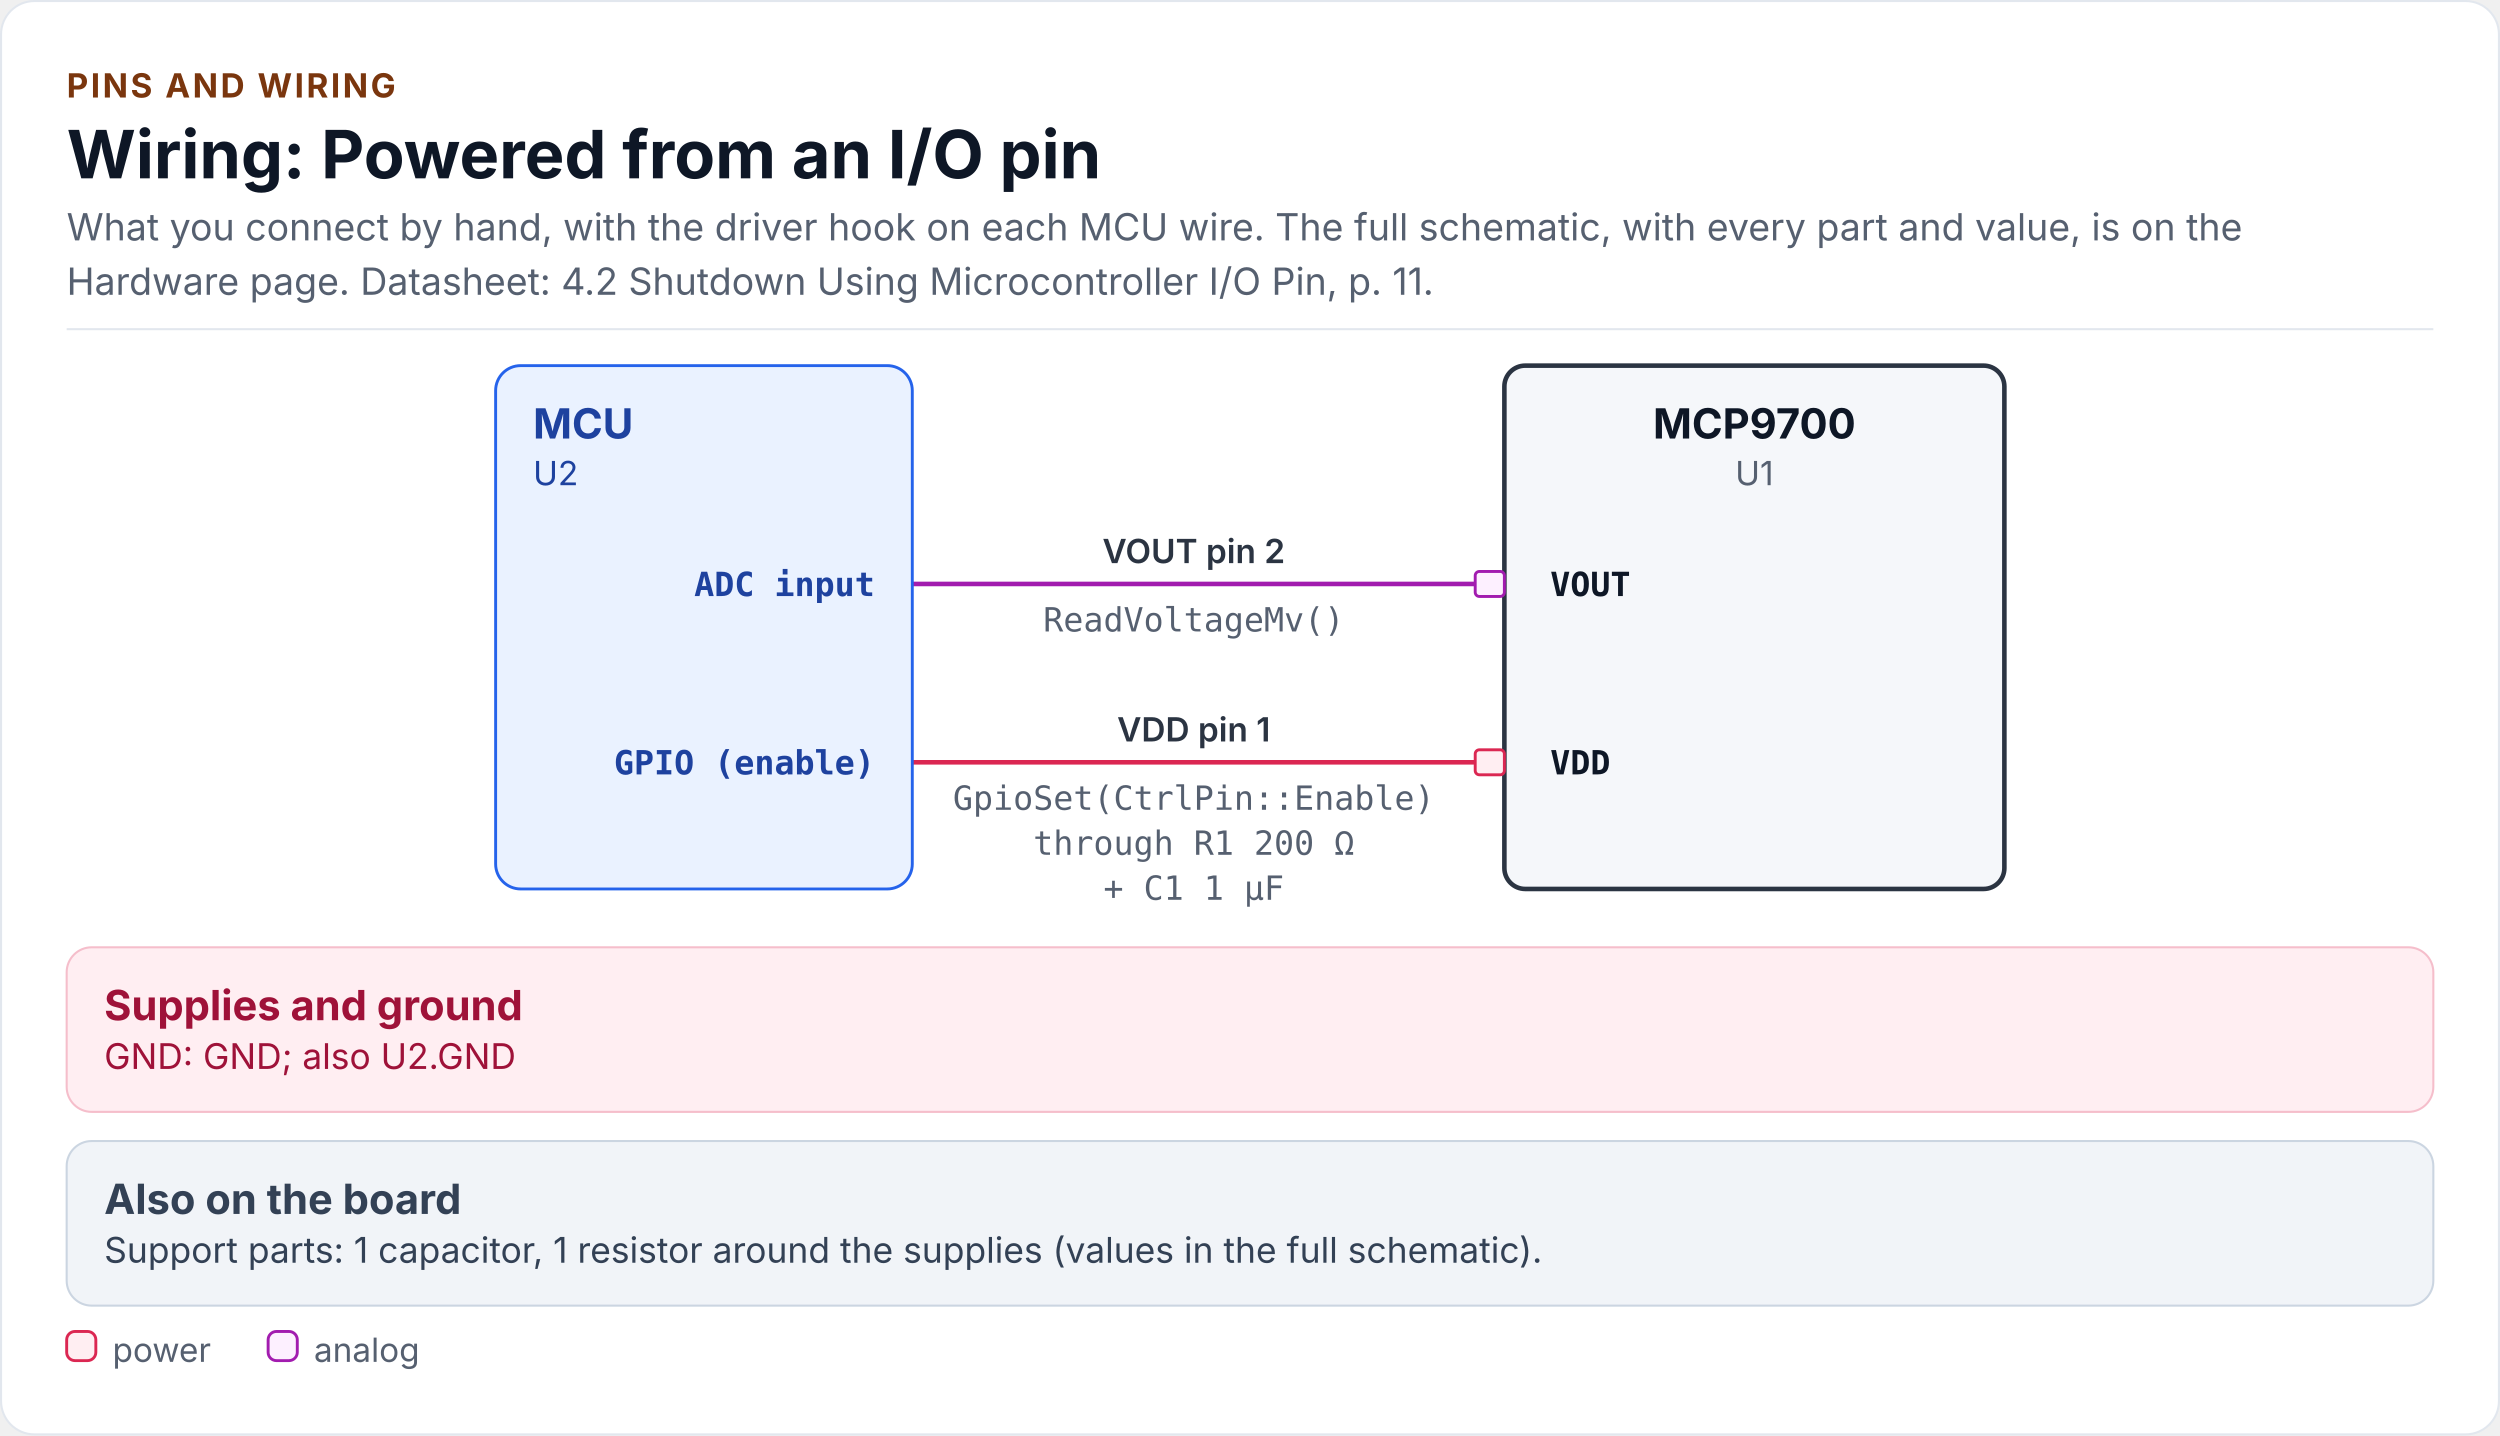
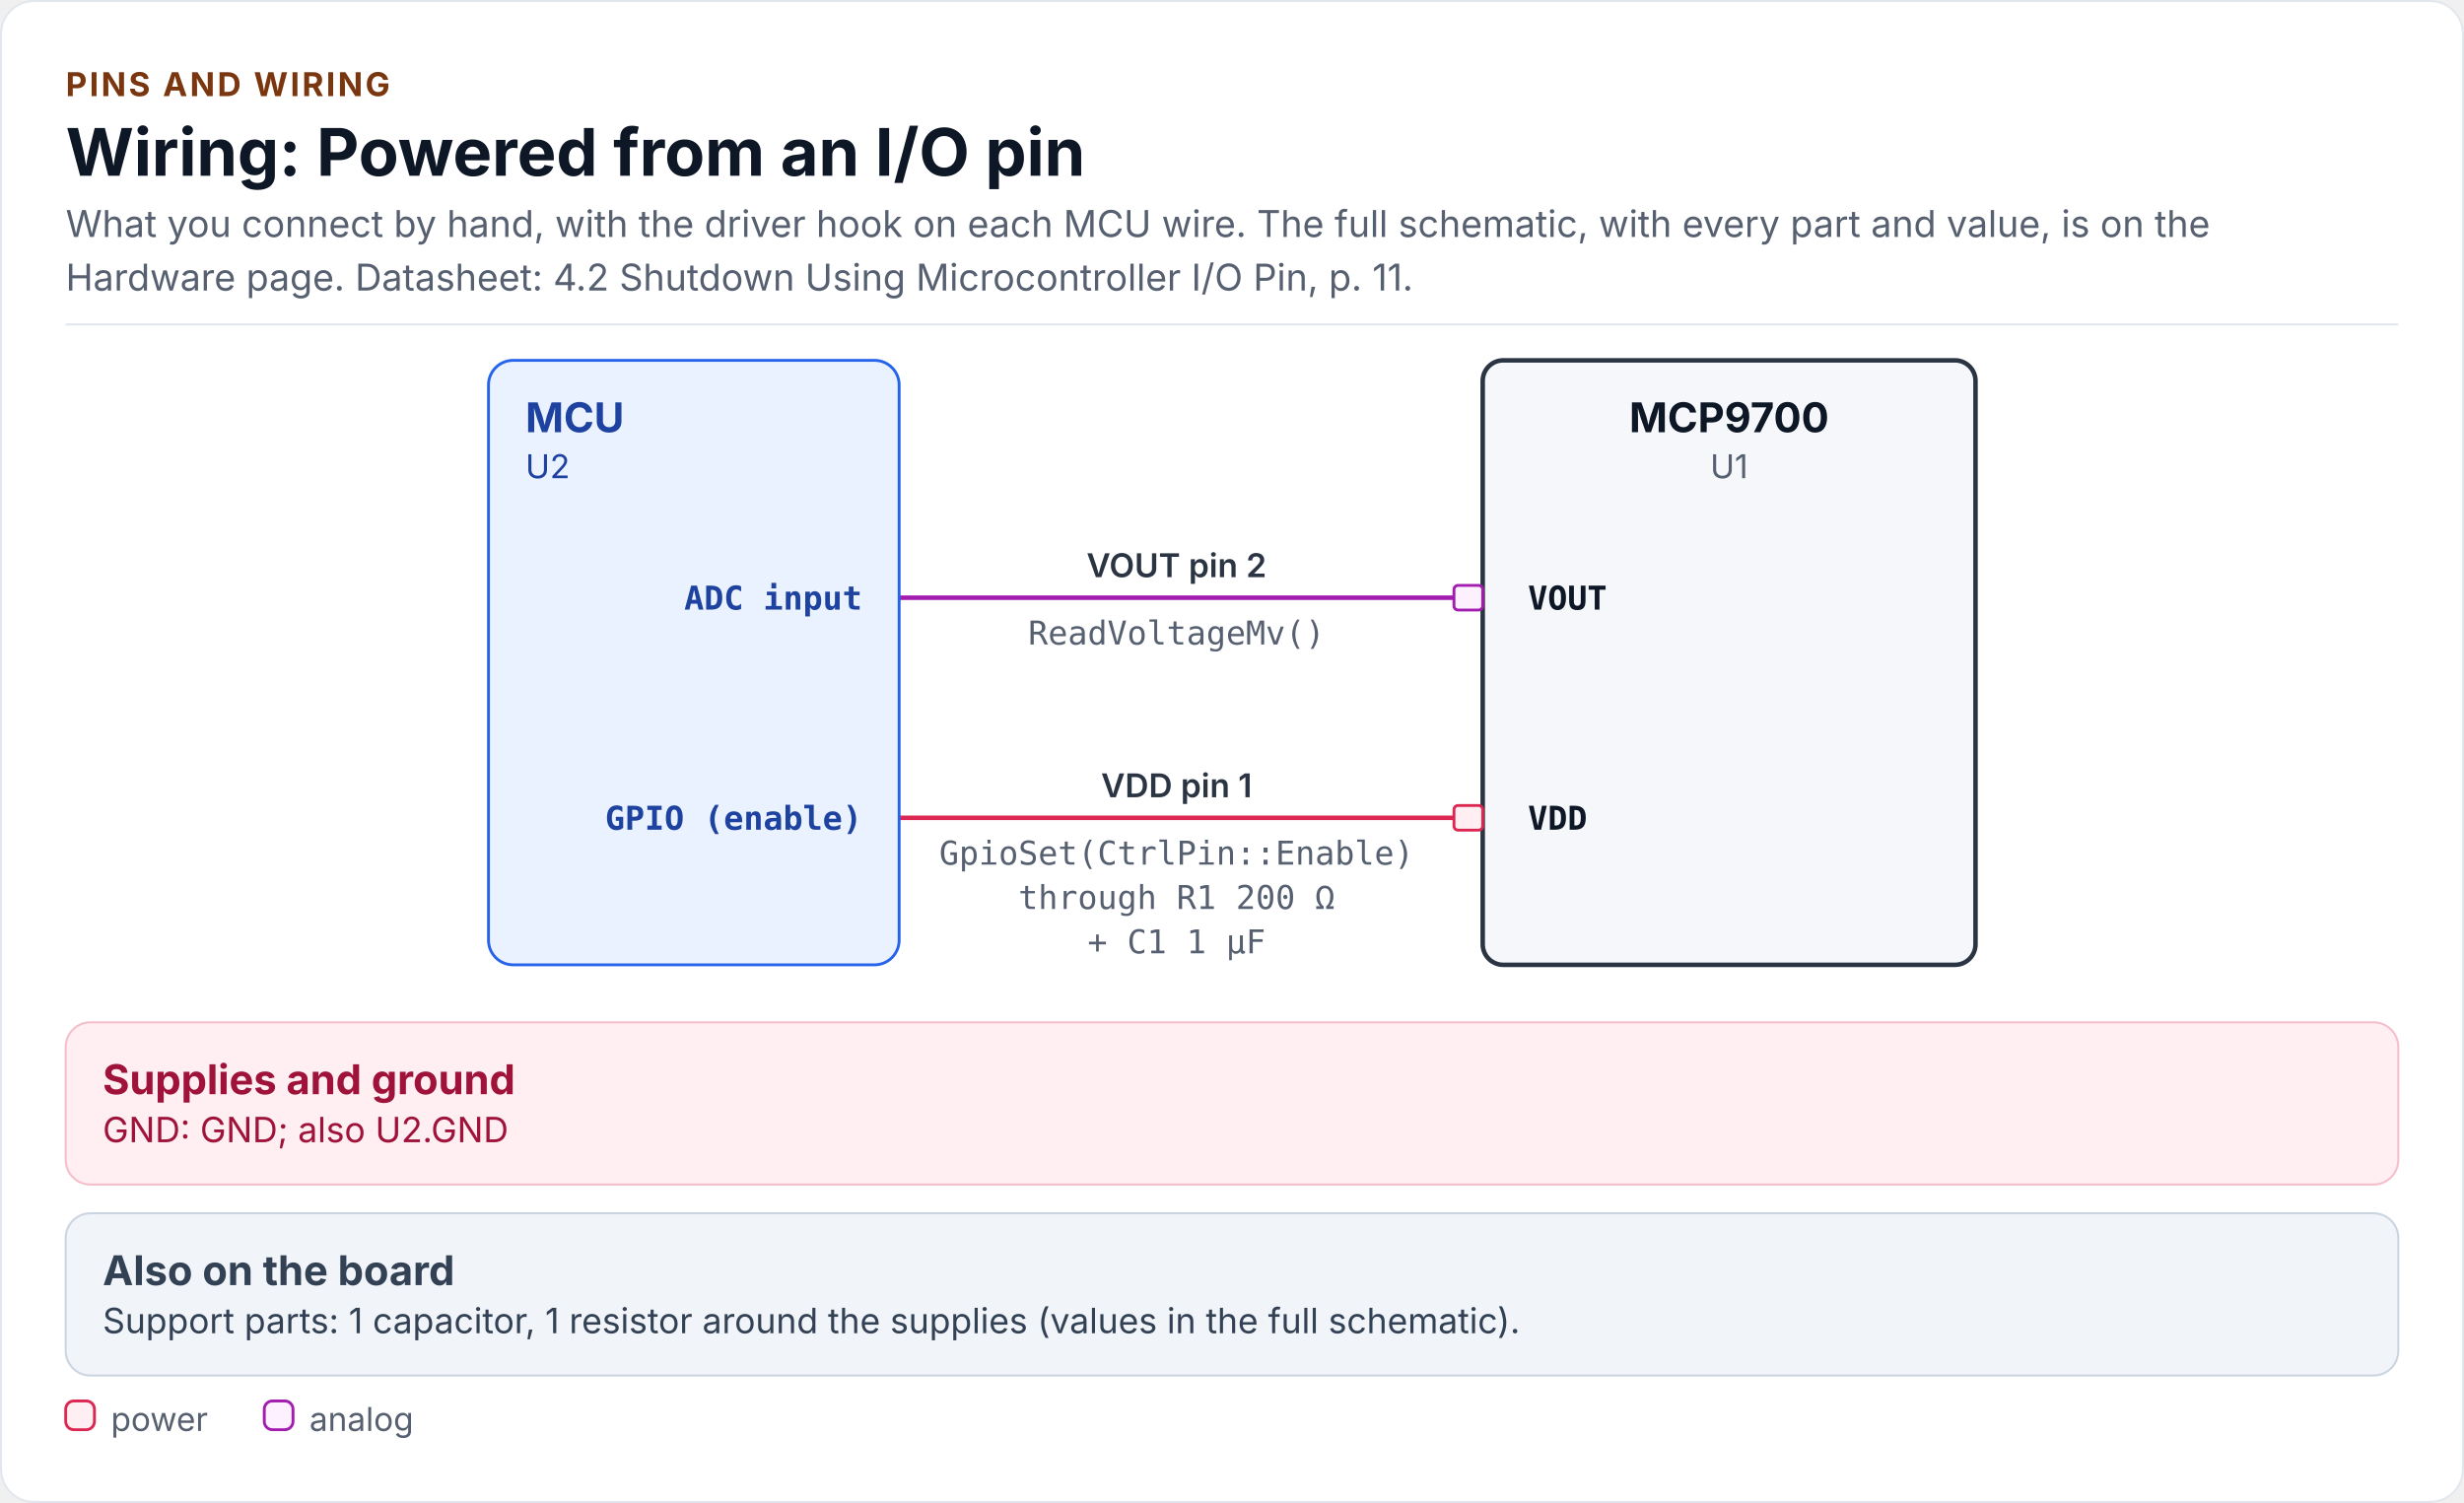
- <svg xmlns="http://www.w3.org/2000/svg" width="1200" height="689" viewBox="0 0 1200 689" role="img" aria-labelledby="chip-wiring-gpio-powered-title chip-wiring-gpio-powered-desc" font-family="Inter, 'Segoe UI', Roboto, 'Helvetica Neue', Arial, sans-serif">
-   <rect x="0.5" y="0.5" width="1199" height="688" rx="16" fill="#FFFFFF" stroke="#E2E7EE" />
+ <svg xmlns="http://www.w3.org/2000/svg" width="1200" height="732" viewBox="0 0 1200 732" role="img" aria-labelledby="chip-wiring-gpio-powered-title chip-wiring-gpio-powered-desc" font-family="Inter, 'Segoe UI', Roboto, 'Helvetica Neue', Arial, sans-serif">
+   <rect x="0.5" y="0.5" width="1199" height="731" rx="16" fill="#FFFFFF" stroke="#E2E7EE" />
  <text x="32" y="46.8" font-size="16" font-weight="700" letter-spacing="1.2" fill="#7A360E">PINS AND WIRING</text>
  <text x="32" y="85.6" font-size="32" font-weight="700" fill="#0E1726">Wiring: Powered from an I/O pin</text>
  <text x="32" y="115.4" font-size="18" fill="#566070">What you connect by hand, with the driver hook on each MCU wire. The full schematic, with every part and value, is on the</text>
  <text x="32" y="141.5" font-size="18" fill="#566070">Hardware page. Datasheet: 4.2 Shutdown Using Microcontroller I/O Pin, p. 11.</text>
  <rect x="32" y="157.5" width="1136" height="1" fill="#E2E7EE" />
-   <path d="M437.9 280.3 L708.1 280.3" fill="none" stroke="#A21CAF" stroke-width="2.2" />
-   <path d="M437.9 365.9 L708.1 365.9" fill="none" stroke="#DB2752" stroke-width="2.2" />
-   <rect x="722.1" y="175.5" width="240" height="251.2" rx="10" fill="#F5F7FA" stroke="#2B3442" stroke-width="2.2" />
-   <rect x="237.9" y="175.5" width="200" height="251.2" rx="12" fill="#EAF2FF" stroke="#2563EB" stroke-width="1.4" />
-   <rect x="32" y="454.7" width="1136" height="79" rx="12" fill="#FFEEF2" stroke="#F5BECB" stroke-width="1" />
-   <rect x="32" y="547.7" width="1136" height="79" rx="12" fill="#F1F4F8" stroke="#CBD5E1" stroke-width="1" />
+   <path d="M437.9 291.1 L708.1 291.1" fill="none" stroke="#A21CAF" stroke-width="2.2" />
+   <path d="M437.9 398.3 L708.1 398.3" fill="none" stroke="#DB2752" stroke-width="2.2" />
+   <rect x="722.1" y="175.5" width="240" height="294.4" rx="10" fill="#F5F7FA" stroke="#2B3442" stroke-width="2.2" />
+   <rect x="237.9" y="175.5" width="200" height="294.4" rx="12" fill="#EAF2FF" stroke="#2563EB" stroke-width="1.4" />
+   <rect x="32" y="497.9" width="1136" height="79" rx="12" fill="#FFEEF2" stroke="#F5BECB" stroke-width="1" />
+   <rect x="32" y="590.9" width="1136" height="79" rx="12" fill="#F1F4F8" stroke="#CBD5E1" stroke-width="1" />
  <text x="842.1" y="210.5" font-size="20" font-weight="700" text-anchor="middle" fill="#0E1726">MCP9700</text>
  <text x="842.1" y="232.9" font-size="16" text-anchor="middle" fill="#566070">U1</text>
  <text x="255.9" y="210.5" font-size="20" font-weight="700" fill="#1E429F">MCU</text>
  <text x="255.9" y="232.9" font-size="16" fill="#1E429F">U2</text>
-   <text x="419.9" y="286.1" font-size="16" font-weight="600" font-family="'JetBrains Mono', 'SFMono-Regular', Menlo, Consolas, monospace" text-anchor="end" fill="#1E429F">ADC input</text>
-   <text x="744.1" y="286.1" font-size="16" font-weight="700" font-family="'JetBrains Mono', 'SFMono-Regular', Menlo, Consolas, monospace" fill="#0E1726">VOUT</text>
-   <rect x="708.1" y="274.3" width="14" height="12" rx="2" fill="#FDF0FF" stroke="#A21CAF" stroke-width="1.4" />
-   <text x="573" y="270.3" font-size="16" font-weight="600" text-anchor="middle" fill="#2B3442">VOUT  pin 2</text>
-   <text x="573" y="303.1" font-size="16" font-family="'JetBrains Mono', 'SFMono-Regular', Menlo, Consolas, monospace" text-anchor="middle" fill="#566070">ReadVoltageMv()</text>
-   <text x="419.9" y="371.7" font-size="16" font-weight="600" font-family="'JetBrains Mono', 'SFMono-Regular', Menlo, Consolas, monospace" text-anchor="end" fill="#1E429F">GPIO (enable)</text>
-   <text x="744.1" y="371.7" font-size="16" font-weight="700" font-family="'JetBrains Mono', 'SFMono-Regular', Menlo, Consolas, monospace" fill="#0E1726">VDD</text>
-   <rect x="708.1" y="359.9" width="14" height="12" rx="2" fill="#FFEEF2" stroke="#DB2752" stroke-width="1.4" />
-   <text x="573" y="355.9" font-size="16" font-weight="600" text-anchor="middle" fill="#2B3442">VDD  pin 1</text>
-   <text x="573" y="388.7" font-size="16" font-family="'JetBrains Mono', 'SFMono-Regular', Menlo, Consolas, monospace" text-anchor="middle" fill="#566070">GpioSet(CtrlPin::Enable)</text>
-   <text x="573" y="410.3" font-size="16" font-family="'JetBrains Mono', 'SFMono-Regular', Menlo, Consolas, monospace" text-anchor="middle" fill="#566070">through R1 200 Ω</text>
-   <text x="573" y="431.9" font-size="16" font-family="'JetBrains Mono', 'SFMono-Regular', Menlo, Consolas, monospace" text-anchor="middle" fill="#566070">+ C1 1 µF</text>
-   <text x="50" y="489.7" font-size="20" font-weight="700" fill="#9F1239">Supplies and ground</text>
-   <text x="50" y="513.1" font-size="17" fill="#9F1239">GND: GND; also U2.GND</text>
-   <text x="50" y="582.7" font-size="20" font-weight="700" fill="#334155">Also on the board</text>
-   <text x="50" y="606.1" font-size="17" fill="#334155">Support parts: 1 capacitor, 1 resistor around the supplies (values in the full schematic).</text>
-   <rect x="32" y="639.1" width="14" height="14" rx="4" fill="#FFEEF2" stroke="#DB2752" stroke-width="1.4" />
-   <text x="54" y="653.7" font-size="16" fill="#566070">power</text>
-   <rect x="128.7" y="639.1" width="14" height="14" rx="4" fill="#FDF0FF" stroke="#A21CAF" stroke-width="1.4" />
-   <text x="150.7" y="653.7" font-size="16" fill="#566070">analog</text>
+   <text x="419.9" y="296.9" font-size="16" font-weight="600" font-family="'JetBrains Mono', 'SFMono-Regular', Menlo, Consolas, monospace" text-anchor="end" fill="#1E429F">ADC input</text>
+   <text x="744.1" y="296.9" font-size="16" font-weight="700" font-family="'JetBrains Mono', 'SFMono-Regular', Menlo, Consolas, monospace" fill="#0E1726">VOUT</text>
+   <rect x="708.1" y="285.1" width="14" height="12" rx="2" fill="#FDF0FF" stroke="#A21CAF" stroke-width="1.4" />
+   <text x="573" y="281.1" font-size="16" font-weight="600" text-anchor="middle" fill="#2B3442">VOUT  pin 2</text>
+   <text x="573" y="313.9" font-size="16" font-family="'JetBrains Mono', 'SFMono-Regular', Menlo, Consolas, monospace" text-anchor="middle" fill="#566070">ReadVoltageMv()</text>
+   <text x="419.9" y="404.1" font-size="16" font-weight="600" font-family="'JetBrains Mono', 'SFMono-Regular', Menlo, Consolas, monospace" text-anchor="end" fill="#1E429F">GPIO (enable)</text>
+   <text x="744.1" y="404.1" font-size="16" font-weight="700" font-family="'JetBrains Mono', 'SFMono-Regular', Menlo, Consolas, monospace" fill="#0E1726">VDD</text>
+   <rect x="708.1" y="392.3" width="14" height="12" rx="2" fill="#FFEEF2" stroke="#DB2752" stroke-width="1.4" />
+   <text x="573" y="388.3" font-size="16" font-weight="600" text-anchor="middle" fill="#2B3442">VDD  pin 1</text>
+   <text x="573" y="421.1" font-size="16" font-family="'JetBrains Mono', 'SFMono-Regular', Menlo, Consolas, monospace" text-anchor="middle" fill="#566070">GpioSet(CtrlPin::Enable)</text>
+   <text x="573" y="442.7" font-size="16" font-family="'JetBrains Mono', 'SFMono-Regular', Menlo, Consolas, monospace" text-anchor="middle" fill="#566070">through R1 200 Ω</text>
+   <text x="573" y="464.3" font-size="16" font-family="'JetBrains Mono', 'SFMono-Regular', Menlo, Consolas, monospace" text-anchor="middle" fill="#566070">+ C1 1 µF</text>
+   <text x="50" y="532.9" font-size="20" font-weight="700" fill="#9F1239">Supplies and ground</text>
+   <text x="50" y="556.3" font-size="17" fill="#9F1239">GND: GND; also U2.GND</text>
+   <text x="50" y="625.9" font-size="20" font-weight="700" fill="#334155">Also on the board</text>
+   <text x="50" y="649.3" font-size="17" fill="#334155">Support parts: 1 capacitor, 1 resistor around the supplies (values in the full schematic).</text>
+   <rect x="32" y="682.3" width="14" height="14" rx="4" fill="#FFEEF2" stroke="#DB2752" stroke-width="1.4" />
+   <text x="54" y="696.9" font-size="16" fill="#566070">power</text>
+   <rect x="128.7" y="682.3" width="14" height="14" rx="4" fill="#FDF0FF" stroke="#A21CAF" stroke-width="1.4" />
+   <text x="150.7" y="696.9" font-size="16" fill="#566070">analog</text>
</svg>
